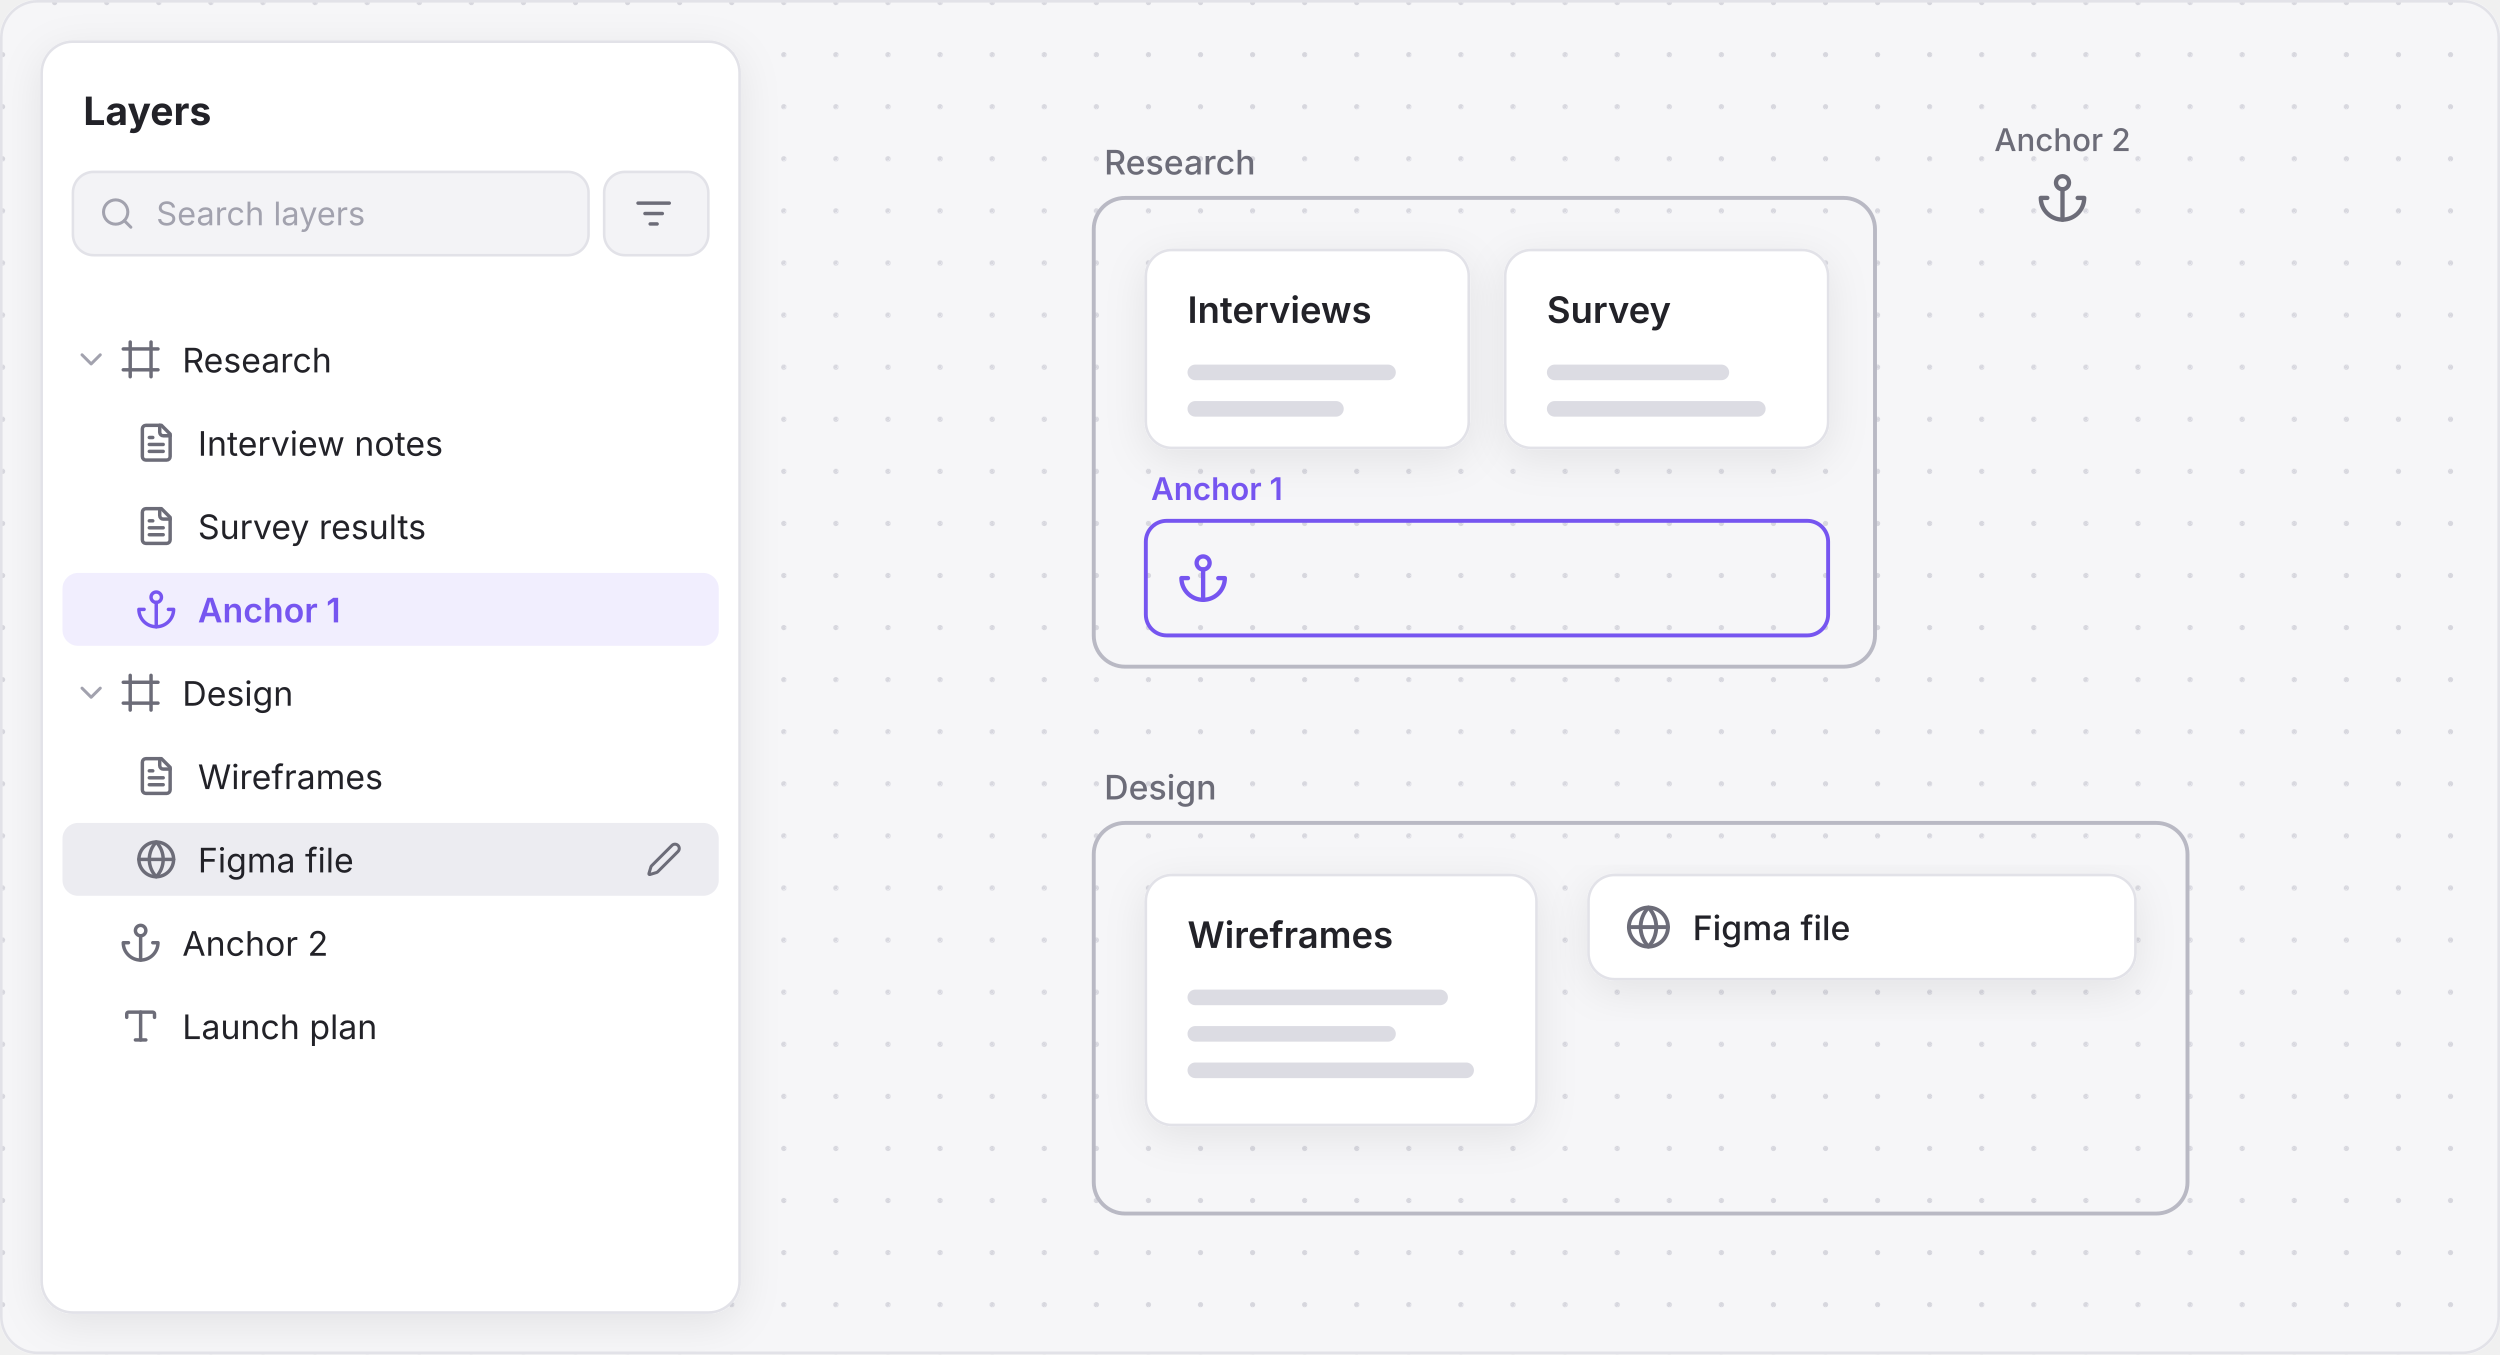
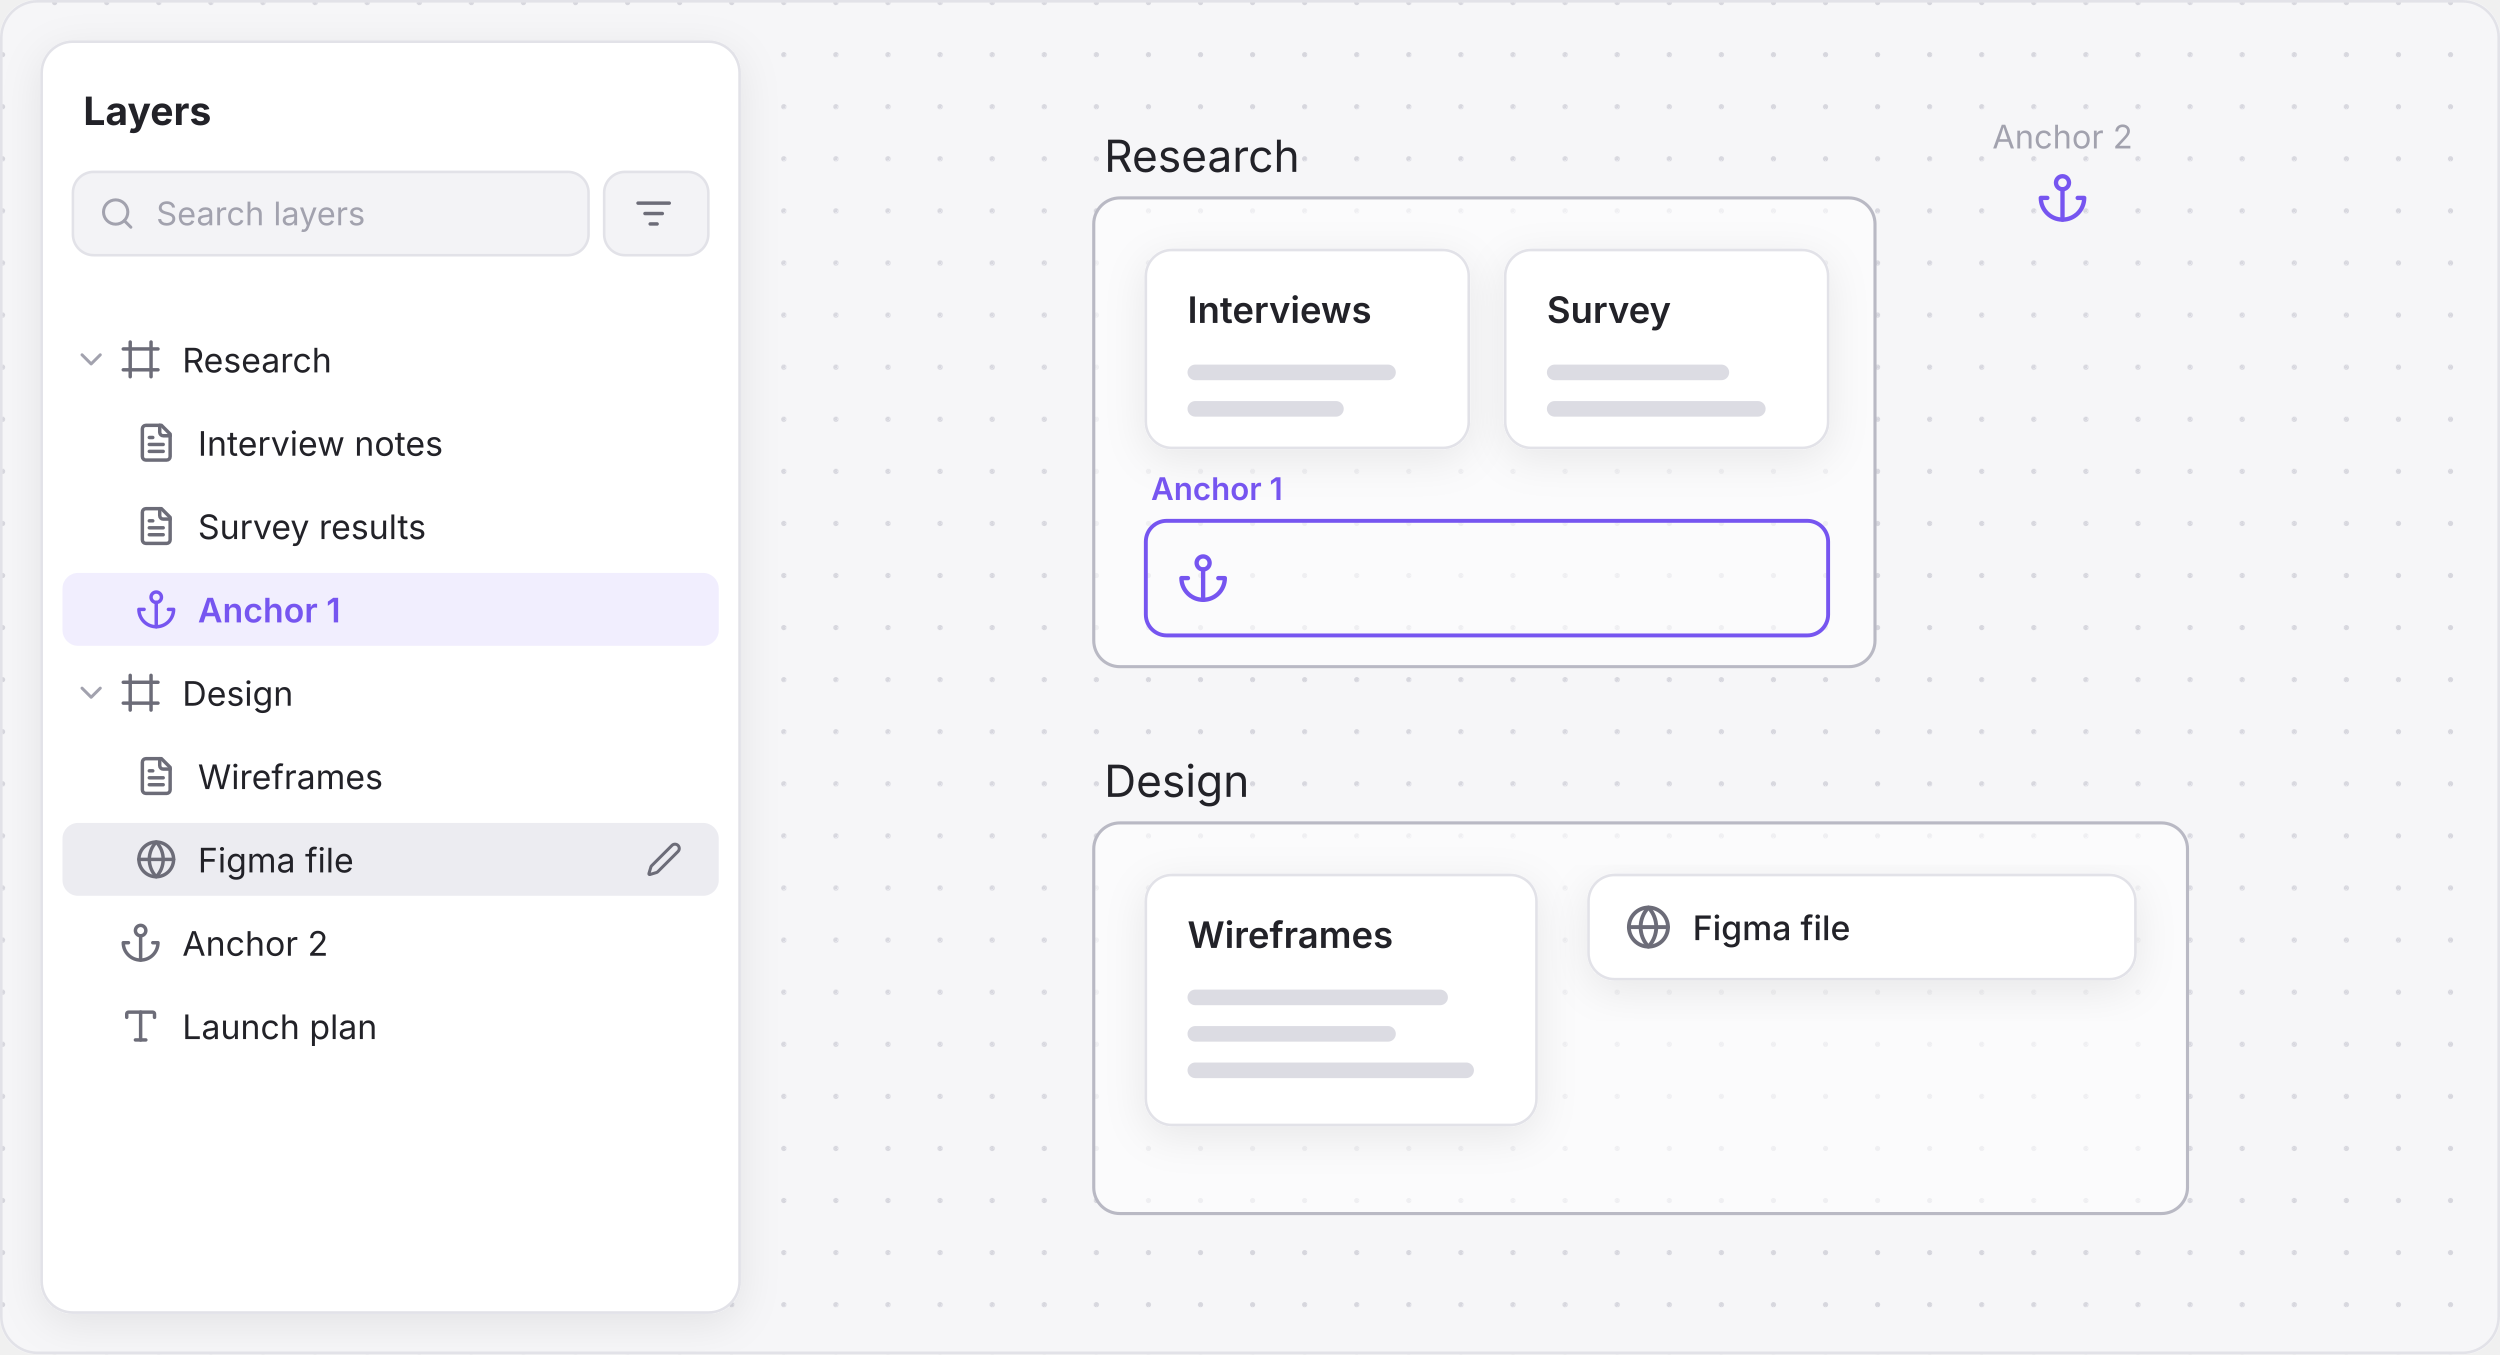
<svg xmlns="http://www.w3.org/2000/svg" viewBox="0 0 960 520" width="960" height="520" role="img" aria-label="Layers panel listing groups, anchors and notes">
  <style>
  text { font-family: -apple-system, BlinkMacSystemFont, "Segoe UI", Inter, Roboto, sans-serif; }
  .bg { fill: #f6f6f8; } .dot { fill: #d6d6dd; }
  .surface { fill: #ffffff; stroke: #e2e2e8; stroke-width: 1; }
  .surface-alt { fill: #f3f3f6; stroke: #e2e2e8; stroke-width: 1; }
  .fill-surface { fill: #ffffff; } .fill-alt { fill: #f3f3f6; } .fill-hover { fill: #ececf1; }
  .line { stroke: #e2e2e8; fill: none; } .line-strong { stroke: #b9b9c4; fill: none; }
  .t { fill: #222228; } .tm { fill: #6c6c78; } .tf { fill: #a2a2ae; }
  .bar-t { fill: #dcdce3; } .bar-f { fill: #ececf1; }
  .c { color: #222228; } .cm { color: #6c6c78; } .cf { color: #a2a2ae; } .ca { color: #7655f0; }
  .a { fill: #7655f0; } .as { stroke: #7655f0; fill: none; } .asoft { fill: #7655f0; fill-opacity: .1; }
  .on-a { fill: #ffffff; }
  .ink-red { stroke: #e93147; } .ink-green { stroke: #08b94e; }
  .hl-yellow { stroke: #f5c400; stroke-opacity: .38; }
  .shadow { flood-color: #1b1b30; flood-opacity: .08; }
+   .gfill { fill: #ffffff; fill-opacity: .6; }
+   .o-fill { fill: #f6e5dc; stroke: #d9a184; stroke-width: 1.2; } .o-t { fill: #a8461a; }
+   .chrome { fill: #ececf0; } .ink-dark { stroke: #222228; }
  @media (prefers-color-scheme: dark) {
    .bg { fill: #1c1c1f; } .dot { fill: #38383e; }
    .surface { fill: #26262a; stroke: #36363c; }
    .surface-alt { fill: #2d2d32; stroke: #36363c; }
    .fill-surface { fill: #26262a; } .fill-alt { fill: #2d2d32; } .fill-hover { fill: #34343a; }
    .line { stroke: #36363c; } .line-strong { stroke: #55555e; }
    .t { fill: #e4e4e9; } .tm { fill: #a0a0ab; } .tf { fill: #6d6d78; }
    .bar-t { fill: #3e3e45; } .bar-f { fill: #33333a; }
    .c { color: #e4e4e9; } .cm { color: #a0a0ab; } .cf { color: #6d6d78; } .ca { color: #9b83ff; }
    .a { fill: #8f76ff; } .as { stroke: #8f76ff; } .asoft { fill: #8f76ff; fill-opacity: .16; }
    .on-a { fill: #ffffff; }
    .hl-yellow { stroke-opacity: .3; }
    .shadow { flood-color: #000000; flood-opacity: .35; }
+     .gfill { fill: #ffffff; fill-opacity: .025; }
+     .o-fill { fill: #3a2a22; stroke: #8a5235; } .o-t { fill: #f0a274; }
+     .chrome { fill: #161618; } .ink-dark { stroke: #e4e4e9; }
  }
  .ic { fill: none; stroke: currentColor; stroke-width: 2; stroke-linecap: round; stroke-linejoin: round; }
</style>
  <defs>
    <symbol id="i-pointer" viewBox="0 0 24 24" class="ic">
      <path d="M4.037 4.688a.495.495 0 0 1 .651-.651l16 6.5a.5.5 0 0 1-.063.947l-6.124 1.58a2 2 0 0 0-1.438 1.435l-1.579 6.126a.5.5 0 0 1-.947.063z" />
    </symbol>
    <symbol id="i-card" viewBox="0 0 24 24" class="ic">
      <path d="M16 3H5a2 2 0 0 0-2 2v14a2 2 0 0 0 2 2h14a2 2 0 0 0 2-2V8Z" />
      <path d="M15 3v4a2 2 0 0 0 2 2h4" />
    </symbol>
    <symbol id="i-note" viewBox="0 0 24 24" class="ic">
      <path d="M15 2H6a2 2 0 0 0-2 2v16a2 2 0 0 0 2 2h12a2 2 0 0 0 2-2V7Z" />
      <path d="M14 2v4a2 2 0 0 0 2 2h4" />
      <path d="M10 9H8" />
      <path d="M16 13H8" />
      <path d="M16 17H8" />
    </symbol>
    <symbol id="i-media" viewBox="0 0 24 24" class="ic">
      <rect x="3" y="3" width="18" height="18" rx="2" />
      <circle cx="9" cy="9" r="2" />
      <path d="m21 15-3.086-3.086a2 2 0 0 0-2.828 0L6 21" />
    </symbol>
    <symbol id="i-types" viewBox="0 0 24 24" class="ic">
      <path d="M6 22a2 2 0 0 1-2-2V4a2 2 0 0 1 2-2h8a2.4 2.4 0 0 1 1.7.7l3.6 3.6A2.4 2.4 0 0 1 20 8v12a2 2 0 0 1-2 2Z" />
      <path d="M14 2v5a1 1 0 0 0 1 1h5" />
      <path d="M9 13H8M9 17H8M12.5 13h-1M12.5 17h-1M16 13h-1M16 17h-1" />
    </symbol>
    <symbol id="i-text" viewBox="0 0 24 24" class="ic">
      <path d="M12 4v16" />
      <path d="M4 7V5a1 1 0 0 1 1-1h14a1 1 0 0 1 1 1v2" />
      <path d="M9 20h6" />
    </symbol>
    <symbol id="i-group" viewBox="0 0 24 24" class="ic">
      <path d="M22 6H2M22 18H2M6 2v20M18 2v20" />
    </symbol>
    <symbol id="i-anchor" viewBox="0 0 24 24" class="ic">
      <path d="M12 22V8" />
      <path d="M5 12H2a10 10 0 0 0 20 0h-3" />
      <circle cx="12" cy="5" r="3" />
    </symbol>
    <symbol id="i-marker" viewBox="0 0 24 24" class="ic">
      <path d="M21.174 6.812a1 1 0 0 0-3.986-3.987L3.842 16.174a2 2 0 0 0-.5.83l-1.321 4.352a.5.5 0 0 0 .623.622l4.353-1.32a2 2 0 0 0 .83-.497z" />
      <path d="m15 5 4 4" />
    </symbol>
    <symbol id="i-highlighter" viewBox="0 0 24 24" class="ic">
      <path d="m9 11-6 6v3h9l3-3" />
      <path d="m22 12-4.6 4.6a2 2 0 0 1-2.8 0l-5.2-5.2a2 2 0 0 1 0-2.8L14 4" />
    </symbol>
    <symbol id="i-eraser" viewBox="0 0 24 24" class="ic">
      <path d="M21 21H8a2 2 0 0 1-1.42-.587l-3.994-3.999a2 2 0 0 1 0-2.828l10-10a2 2 0 0 1 2.828 0l5.999 6a2 2 0 0 1 0 2.828L12.834 21" />
      <path d="m5.082 11.09 8.828 8.828" />
    </symbol>
    <symbol id="i-present" viewBox="0 0 24 24" class="ic">
      <path d="M2 3h20" />
      <path d="M21 3v11a2 2 0 0 1-2 2H5a2 2 0 0 1-2-2V3" />
      <path d="m7 21 5-5 5 5" />
    </symbol>
    <symbol id="i-panel" viewBox="0 0 24 24" class="ic">
      <path d="M11.35 22H6a2 2 0 0 1-2-2V4a2 2 0 0 1 2-2h12a2 2 0 0 1 2 2v9.35" />
      <path d="M14 19h6M17 16v6" />
    </symbol>
    <symbol id="i-left" viewBox="0 0 24 24" class="ic">
      <path d="m15 18-6-6 6-6" />
    </symbol>
    <symbol id="i-right" viewBox="0 0 24 24" class="ic">
      <path d="m9 18 6-6-6-6" />
    </symbol>
    <symbol id="i-down" viewBox="0 0 24 24" class="ic">
      <path d="m6 9 6 6 6-6" />
    </symbol>
    <symbol id="i-x" viewBox="0 0 24 24" class="ic">
      <path d="M18 6 6 18M6 6l12 12" />
    </symbol>
    <symbol id="i-search" viewBox="0 0 24 24" class="ic">
      <circle cx="11" cy="11" r="8" />
      <path d="m21 21-4.3-4.3" />
    </symbol>
    <symbol id="i-globe" viewBox="0 0 24 24" class="ic">
      <circle cx="12" cy="12" r="10" />
      <path d="M12 2a14.5 14.5 0 0 0 0 20 14.5 14.5 0 0 0 0-20M2 12h20" />
    </symbol>
    <symbol id="i-pencil" viewBox="0 0 24 24" class="ic">
      <path d="M21.174 6.812a1 1 0 0 0-3.986-3.987L3.842 16.174a2 2 0 0 0-.5.83l-1.321 4.352a.5.5 0 0 0 .623.622l4.353-1.32a2 2 0 0 0 .83-.497z" />
    </symbol>
    <symbol id="i-plus" viewBox="0 0 24 24" class="ic">
      <path d="M5 12h14M12 5v14" />
    </symbol>
    <symbol id="i-minus" viewBox="0 0 24 24" class="ic">
      <path d="M5 12h14" />
    </symbol>
    <symbol id="i-help" viewBox="0 0 24 24" class="ic">
      <circle cx="12" cy="12" r="10" />
      <path d="M9.09 9a3 3 0 0 1 5.83 1c0 2-3 3-3 3M12 17h.01" />
    </symbol>
    <symbol id="i-hide" viewBox="0 0 24 24" class="ic">
      <path d="m2 2 20 20" />
      <path d="M10.7 5.1A10.7 10.7 0 0 1 21.9 11.7a1 1 0 0 1 0 .7 10.7 10.7 0 0 1-1.4 2.5M14.1 14.2a3 3 0 0 1-4.2-4.2M17.5 17.5a10.8 10.8 0 0 1-15.4-5.2 1 1 0 0 1 0-.7 10.8 10.8 0 0 1 4.4-5.1" />
    </symbol>
    <symbol id="i-filter" viewBox="0 0 24 24" class="ic">
      <path d="M3 6h18M7 12h10M10 18h4" />
    </symbol>
    <symbol id="i-more" viewBox="0 0 24 24" class="ic">
      <circle cx="12" cy="12" r="1" />
      <circle cx="19" cy="12" r="1" />
      <circle cx="5" cy="12" r="1" />
    </symbol>
    <symbol id="i-check" viewBox="0 0 24 24" class="ic">
      <path d="M20 6 9 17l-5-5" />
+     </symbol>
+     <symbol id="i-settings" viewBox="0 0 24 24" class="ic">
+       <path d="M12.22 2h-.44a2 2 0 0 0-2 2v.18a2 2 0 0 1-1 1.73l-.43.25a2 2 0 0 1-2 0l-.15-.08a2 2 0 0 0-2.73.73l-.22.38a2 2 0 0 0 .73 2.73l.15.1a2 2 0 0 1 1 1.72v.51a2 2 0 0 1-1 1.74l-.15.09a2 2 0 0 0-.73 2.73l.22.38a2 2 0 0 0 2.73.73l.15-.08a2 2 0 0 1 2 0l.43.25a2 2 0 0 1 1 1.73V20a2 2 0 0 0 2 2h.44a2 2 0 0 0 2-2v-.18a2 2 0 0 1 1-1.73l.43-.25a2 2 0 0 1 2 0l.15.08a2 2 0 0 0 2.73-.73l.22-.39a2 2 0 0 0-.73-2.73l-.15-.08a2 2 0 0 1-1-1.74v-.5a2 2 0 0 1 1-1.74l.15-.09a2 2 0 0 0 .73-2.73l-.22-.38a2 2 0 0 0-2.73-.73l-.15.08a2 2 0 0 1-2 0l-.43-.25a2 2 0 0 1-1-1.73V4a2 2 0 0 0-2-2z" />
+       <circle cx="12" cy="12" r="3" />
+     </symbol>
+     <symbol id="i-reset" viewBox="0 0 24 24" class="ic">
+       <path d="M21 12a9 9 0 1 1-9-9c2.52 0 4.93 1 6.74 2.74L21 8" />
+       <path d="M21 3v5h-5" />
+     </symbol>
+     <symbol id="i-fit" viewBox="0 0 24 24" class="ic">
+       <path d="M8 3H5a2 2 0 0 0-2 2v3M21 8V5a2 2 0 0 0-2-2h-3M3 16v3a2 2 0 0 0 2 2h3M16 21h3a2 2 0 0 0 2-2v-3" />
+     </symbol>
+     <symbol id="i-undo" viewBox="0 0 24 24" class="ic">
+       <path d="M9 14 4 9l5-5" />
+       <path d="M4 9h10.5a5.5 5.5 0 0 1 0 11H11" />
+     </symbol>
+     <symbol id="i-redo" viewBox="0 0 24 24" class="ic">
+       <path d="m15 14 5-5-5-5" />
+       <path d="M20 9H9.5a5.5 5.5 0 0 0 0 11H13" />
+     </symbol>
+     <symbol id="i-layers" viewBox="0 0 24 24" class="ic">
+       <path d="M12.83 2.18a2 2 0 0 0-1.66 0L2.6 6.08a1 1 0 0 0 0 1.83l8.58 3.91a2 2 0 0 0 1.66 0l8.58-3.9a1 1 0 0 0 0-1.83Z" />
+       <path d="m22 17.65-9.17 4.16a2 2 0 0 1-1.66 0L2 17.65" />
+       <path d="m22 12.65-9.17 4.16a2 2 0 0 1-1.66 0L2 12.65" />
+     </symbol>
+     <symbol id="i-map" viewBox="0 0 24 24" class="ic">
+       <path d="M14.106 5.553a2 2 0 0 0 1.788 0l3.659-1.83A1 1 0 0 1 21 4.619v12.764a1 1 0 0 1-.553.894l-4.553 2.277a2 2 0 0 1-1.788 0l-4.212-2.106a2 2 0 0 0-1.788 0l-3.659 1.83A1 1 0 0 1 3 19.381V6.618a1 1 0 0 1 .553-.894l4.553-2.277a2 2 0 0 1 1.788 0z" />
+       <path d="M15 5.764v15M9 3.236v15" />
+     </symbol>
+     <symbol id="i-back" viewBox="0 0 24 24" class="ic">
+       <path d="m12 19-7-7 7-7M19 12H5" />
+     </symbol>
+     <symbol id="i-fwd" viewBox="0 0 24 24" class="ic">
+       <path d="M5 12h14M12 5l7 7-7 7" />
+     </symbol>
+     <symbol id="i-sidebar" viewBox="0 0 24 24" class="ic">
+       <rect width="18" height="18" x="3" y="3" rx="2" />
+       <path d="M9 3v18" />
    </symbol>
    <symbol id="i-grip" viewBox="0 0 24 24" class="ic">
      <circle cx="9" cy="6" r="1" />
      <circle cx="9" cy="12" r="1" />
      <circle cx="9" cy="18" r="1" />
      <circle cx="15" cy="6" r="1" />
      <circle cx="15" cy="12" r="1" />
      <circle cx="15" cy="18" r="1" />
    </symbol>
    <pattern id="dots" width="20" height="20" patternUnits="userSpaceOnUse">
      <circle cx="1" cy="1" r="1" class="dot" />
    </pattern>
    <filter id="sh" x="-20%" y="-20%" width="140%" height="160%">
      <feDropShadow dx="0" dy="4" stdDeviation="8" class="shadow" />
    </filter>
    <linearGradient id="sky" x1="0" y1="0" x2="0" y2="1">
      <stop offset="0" stop-color="#b9c7ff" />
      <stop offset="1" stop-color="#e9d8ff" />
    </linearGradient>
    <linearGradient id="dusk" x1="0" y1="0" x2="1" y2="1">
      <stop offset="0" stop-color="#ffd1b3" />
      <stop offset="1" stop-color="#f6a8c4" />
    </linearGradient>
    <clipPath id="frame">
      <rect width="960" height="520" rx="14" />
    </clipPath>
  </defs>
  <g clip-path="url(#frame)">
    <rect width="960" height="520" class="bg" />
    <rect width="960" height="520" fill="url(#dots)" />
-     <rect x="420" y="76" width="300" height="180" rx="12" class="line-strong" stroke-width="1.5" />
-     <text x="424" y="67" font-size="13" font-weight="500" text-anchor="start" class="tm">Research</text>
+     <rect x="420" y="76" width="300" height="180" rx="10" class="gfill" />
+     <rect x="420" y="76" width="300" height="180" rx="10" class="line-strong" stroke-width="1.2" />
+     <text x="424" y="66" font-size="17" font-weight="400" text-anchor="start" class="t">Research</text>
    <rect x="440" y="96" width="124" height="76" rx="10" class="surface" filter="url(#sh)" />
    <text x="456" y="124" font-size="14" font-weight="600" text-anchor="start" class="t">Interviews</text>
    <rect x="456" y="140" width="80" height="6" rx="3" class="bar-t" />
    <rect x="456" y="154" width="60" height="6" rx="3" class="bar-t" />
    <rect x="578" y="96" width="124" height="76" rx="10" class="surface" filter="url(#sh)" />
    <text x="594" y="124" font-size="14" font-weight="600" text-anchor="start" class="t">Survey</text>
    <rect x="594" y="140" width="70" height="6" rx="3" class="bar-t" />
    <rect x="594" y="154" width="84" height="6" rx="3" class="bar-t" />
    <rect x="440" y="200" width="262" height="44" rx="8" class="as" stroke-width="1.5" />
    <text x="442" y="192" font-size="12" font-weight="600" text-anchor="start" class="a">Anchor 1</text>
    <use href="#i-anchor" x="452" y="212" width="20" height="20" class="ca" />
-     <rect x="420" y="316" width="420" height="150" rx="12" class="line-strong" stroke-width="1.5" />
-     <text x="424" y="307" font-size="13" font-weight="500" text-anchor="start" class="tm">Design</text>
+     <rect x="420" y="316" width="420" height="150" rx="10" class="gfill" />
+     <rect x="420" y="316" width="420" height="150" rx="10" class="line-strong" stroke-width="1.2" />
+     <text x="424" y="306" font-size="17" font-weight="400" text-anchor="start" class="t">Design</text>
    <rect x="440" y="336" width="150" height="96" rx="10" class="surface" filter="url(#sh)" />
    <text x="456" y="364" font-size="14" font-weight="600" text-anchor="start" class="t">Wireframes</text>
    <rect x="456" y="380" width="100" height="6" rx="3" class="bar-t" />
    <rect x="456" y="394" width="80" height="6" rx="3" class="bar-t" />
    <rect x="456" y="408" width="110" height="6" rx="3" class="bar-t" />
    <rect x="610" y="336" width="210" height="40" rx="10" class="surface" filter="url(#sh)" />
    <use href="#i-globe" x="624" y="347" width="18" height="18" class="cm" />
    <text x="650" y="361" font-size="13" font-weight="500" text-anchor="start" class="t">Figma file</text>
-     <use href="#i-anchor" x="782" y="66" width="20" height="20" class="cm" />
-     <text x="792" y="58" font-size="12" font-weight="500" text-anchor="middle" class="tm">Anchor 2</text>
+     <use href="#i-anchor" x="782" y="66" width="20" height="20" class="ca" />
+     <text x="792" y="57" font-size="12.5" font-weight="400" text-anchor="middle" class="tf">Anchor 2</text>
    <rect x="16" y="16" width="268" height="488" rx="12" class="surface" filter="url(#sh)" />
    <text x="32" y="48" font-size="15" font-weight="700" text-anchor="start" class="t">Layers</text>
    <rect x="28" y="66" width="198" height="32" rx="8" class="surface-alt" />
    <use href="#i-search" x="38" y="75" width="14" height="14" class="cf" />
    <text x="60" y="86.5" font-size="12.5" font-weight="400" text-anchor="start" class="tf">Search layers</text>
    <rect x="232" y="66" width="40" height="32" rx="8" class="surface-alt" />
    <use href="#i-filter" x="243" y="74" width="16" height="16" class="cm" />
    <use href="#i-down" x="28" y="131" width="14" height="14" class="cf" />
    <use href="#i-group" x="46" y="130" width="16" height="16" class="cm" />
    <text x="70" y="143" font-size="13" font-weight="400" text-anchor="start" class="t">Research</text>
    <use href="#i-note" x="52" y="162" width="16" height="16" class="cm" />
    <text x="76" y="175" font-size="13" font-weight="400" text-anchor="start" class="t">Interview notes</text>
    <use href="#i-note" x="52" y="194" width="16" height="16" class="cm" />
    <text x="76" y="207" font-size="13" font-weight="400" text-anchor="start" class="t">Survey results</text>
    <rect x="24" y="220" width="252" height="28" rx="6" class="asoft" />
    <use href="#i-anchor" x="52" y="226" width="16" height="16" class="ca" />
    <text x="76" y="239" font-size="13" font-weight="600" text-anchor="start" class="a">Anchor 1</text>
    <use href="#i-down" x="28" y="259" width="14" height="14" class="cf" />
    <use href="#i-group" x="46" y="258" width="16" height="16" class="cm" />
    <text x="70" y="271" font-size="13" font-weight="400" text-anchor="start" class="t">Design</text>
    <use href="#i-note" x="52" y="290" width="16" height="16" class="cm" />
    <text x="76" y="303" font-size="13" font-weight="400" text-anchor="start" class="t">Wireframes</text>
    <rect x="24" y="316" width="252" height="28" rx="6" class="fill-hover" />
    <use href="#i-pencil" x="248" y="323" width="14" height="14" class="cm" />
    <use href="#i-globe" x="52" y="322" width="16" height="16" class="cm" />
    <text x="76" y="335" font-size="13" font-weight="400" text-anchor="start" class="t">Figma file</text>
    <use href="#i-anchor" x="46" y="354" width="16" height="16" class="cm" />
    <text x="70" y="367" font-size="13" font-weight="400" text-anchor="start" class="t">Anchor 2</text>
    <use href="#i-text" x="46" y="386" width="16" height="16" class="cm" />
    <text x="70" y="399" font-size="13" font-weight="400" text-anchor="start" class="t">Launch plan</text>
  </g>
  <rect x=".5" y=".5" width="959" height="519" rx="14" class="line" />
</svg>
